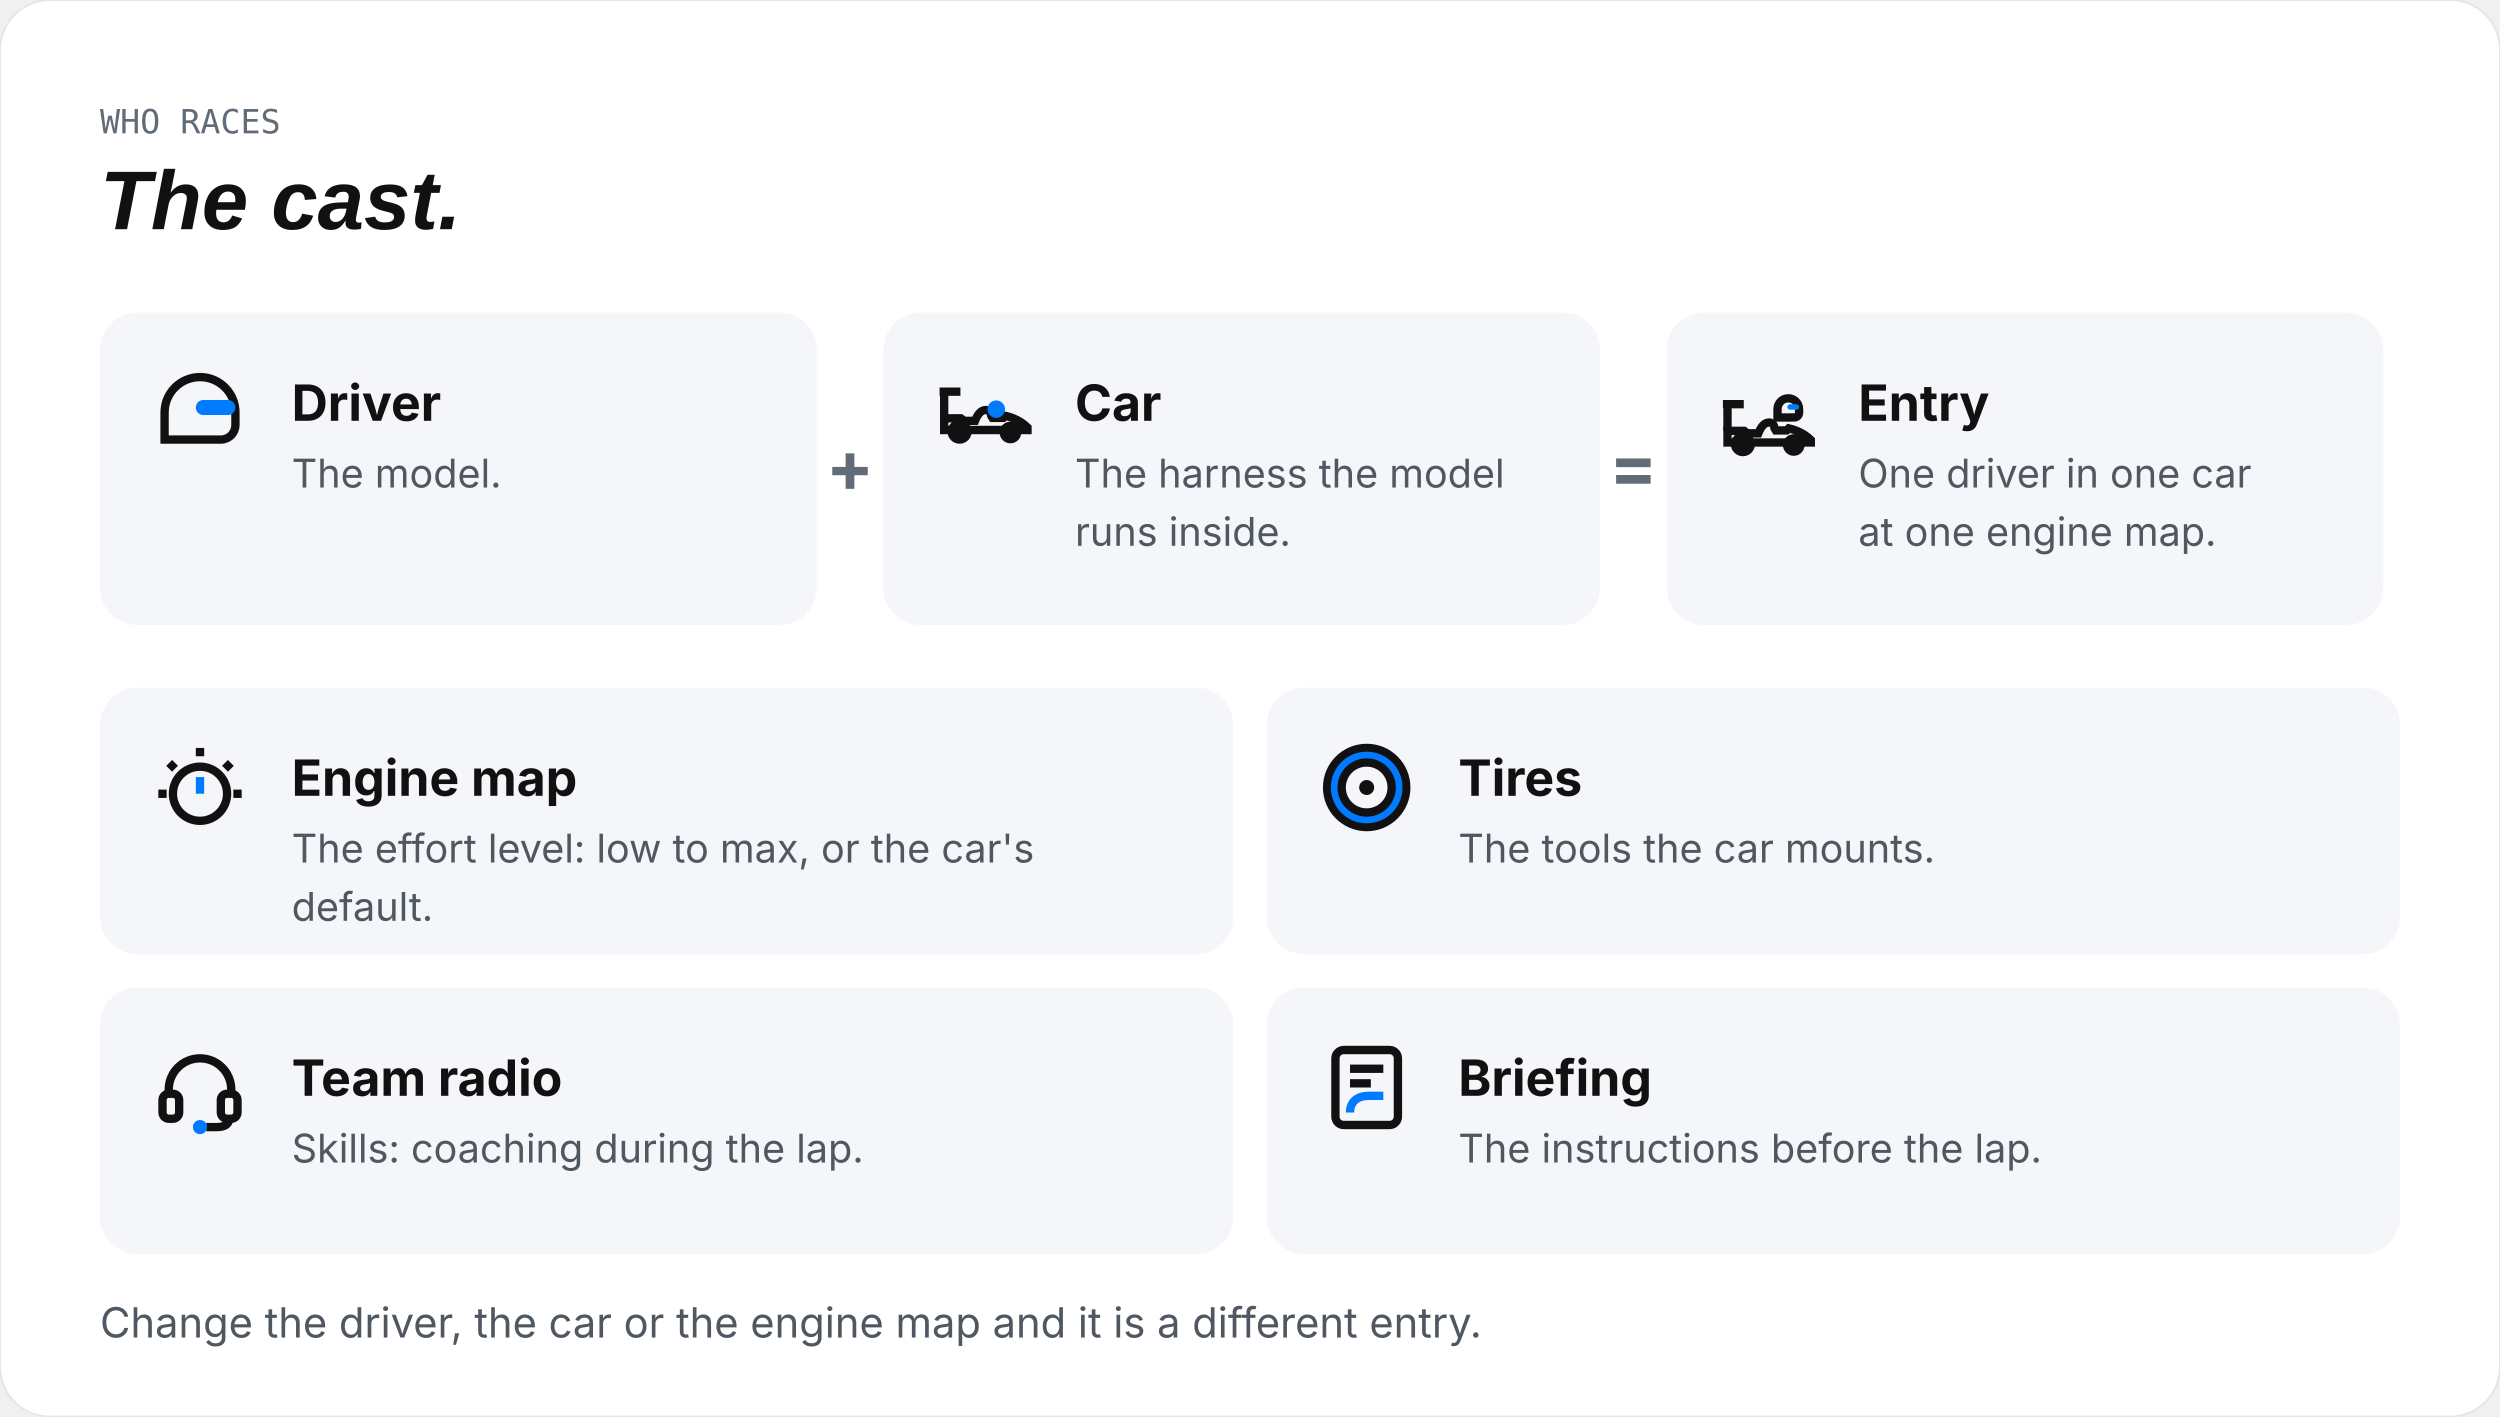
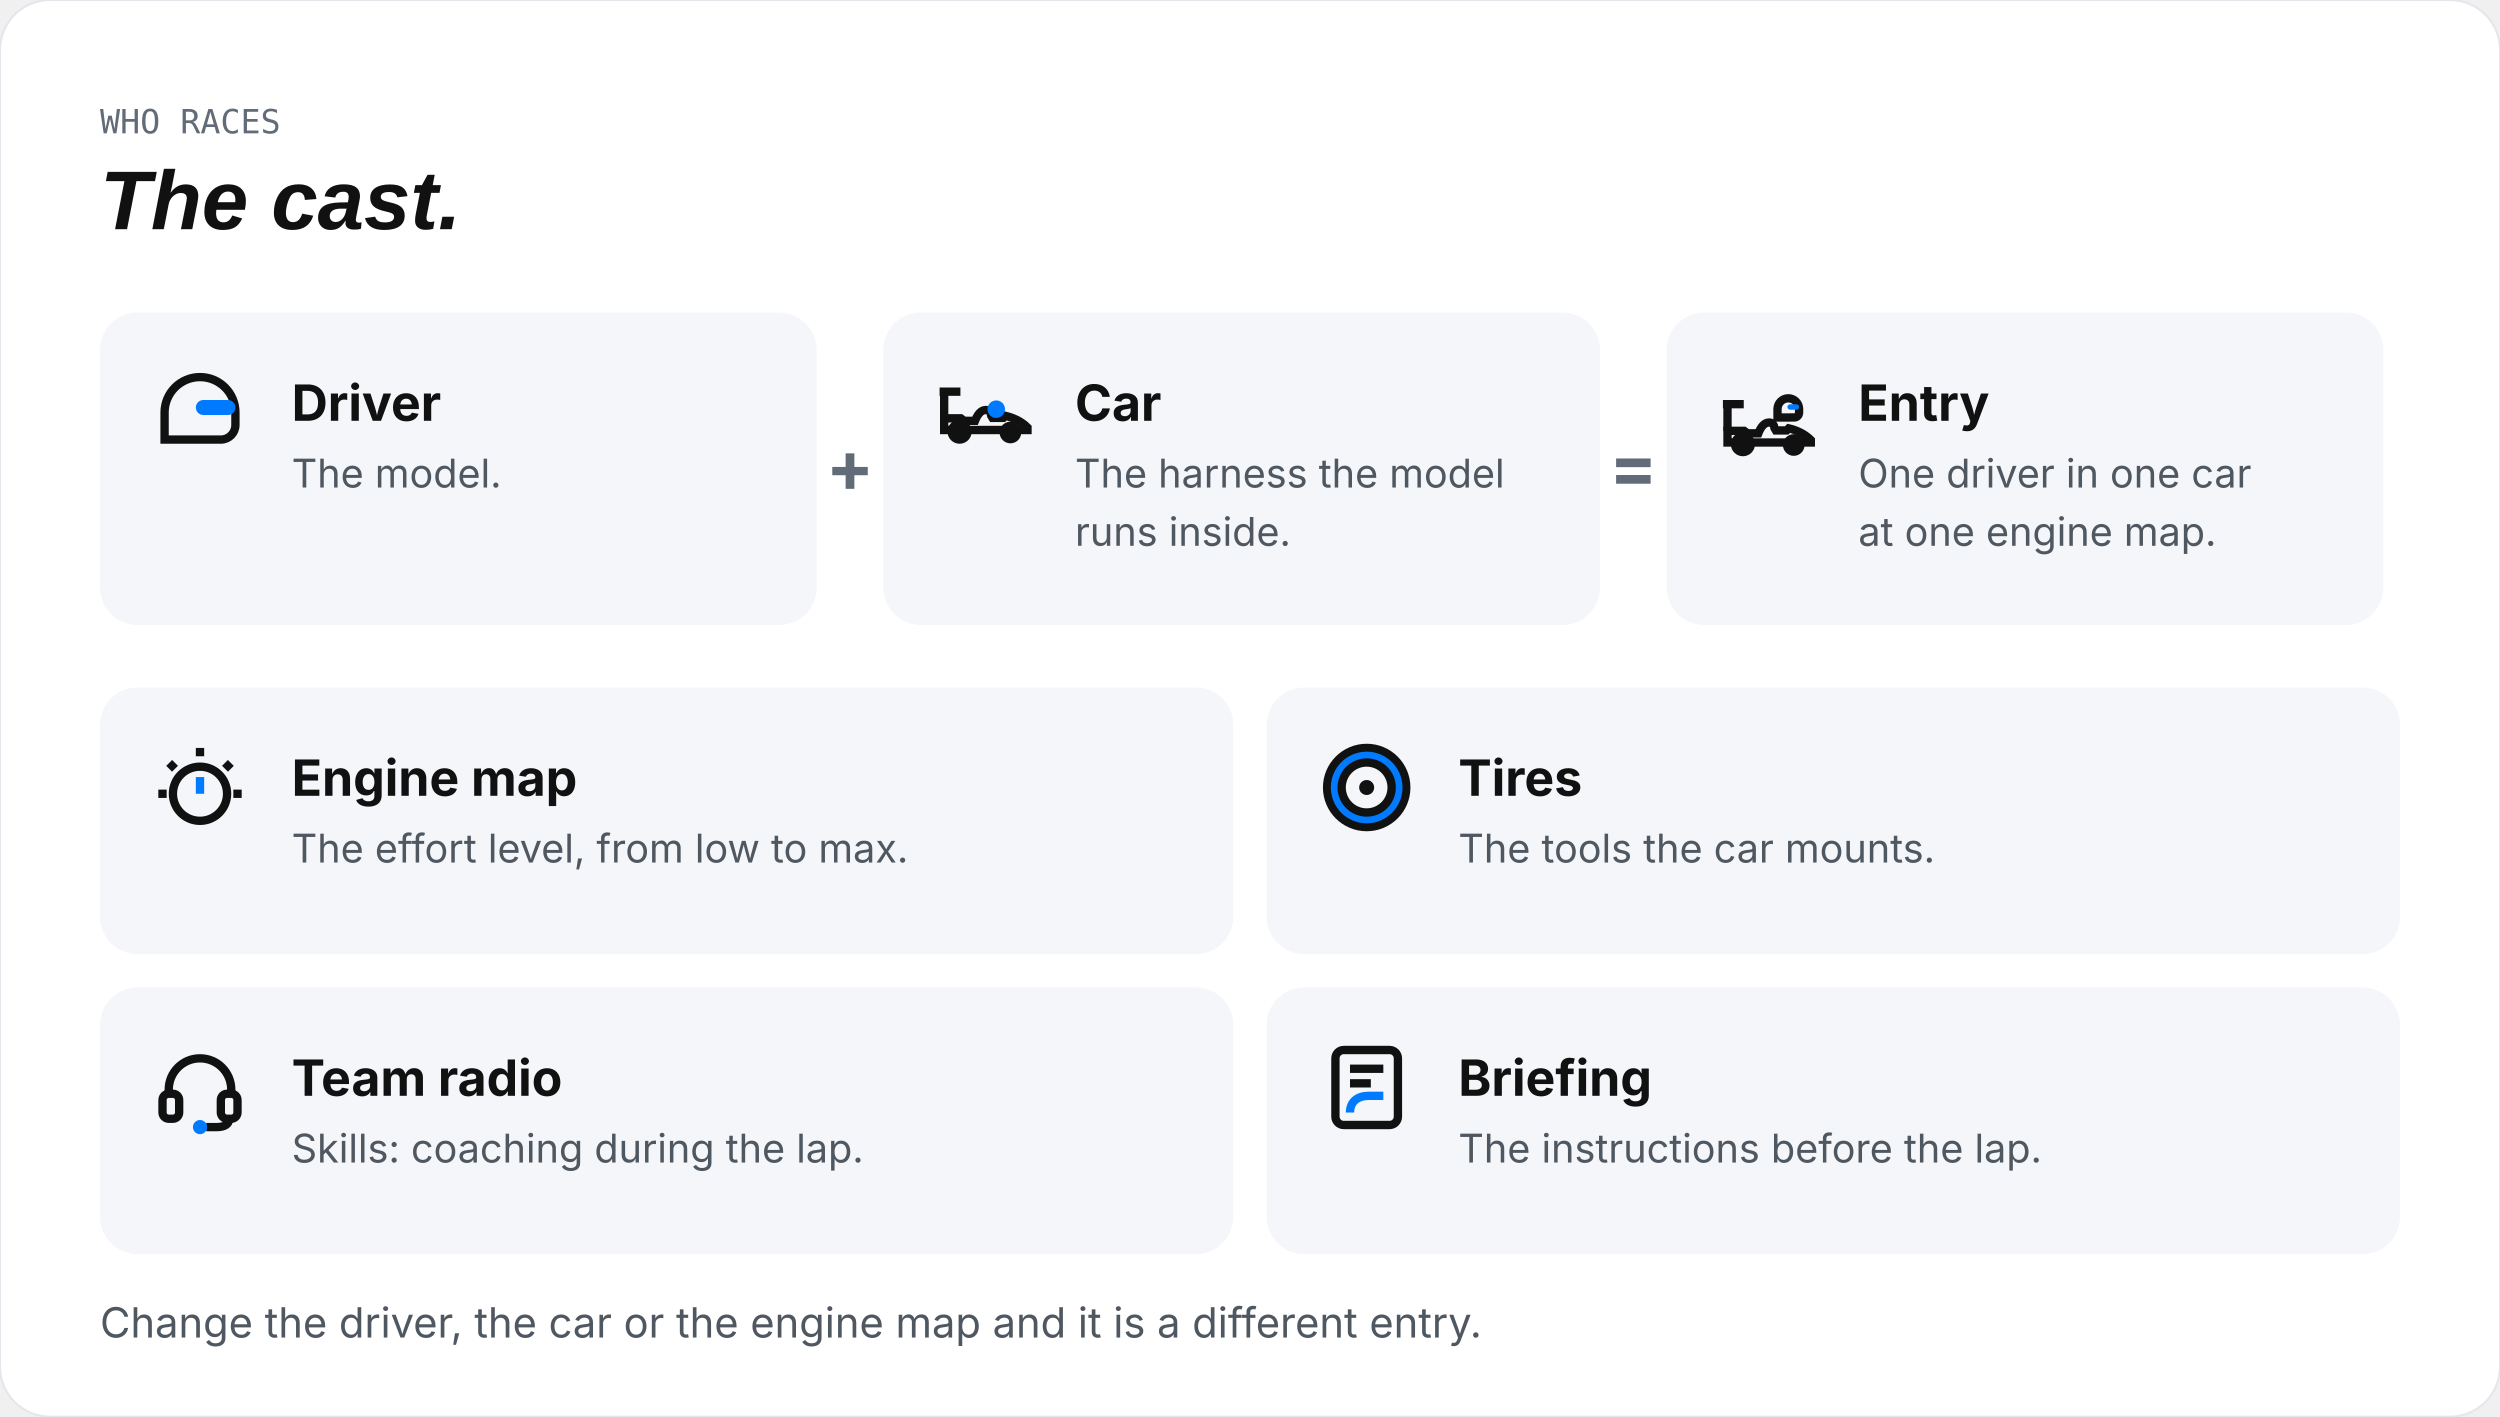
<svg xmlns="http://www.w3.org/2000/svg" width="1200" height="680" viewBox="0 0 1200 680" role="img" aria-label="The cast.">
  <rect width="1200" height="680" rx="24" fill="#FFFFFF" stroke="#E3E7EC" />
  <text x="48" y="64" font-family="'JetBrains Mono', ui-monospace, Menlo, monospace" font-size="16" font-weight="500" fill="#626C78" text-anchor="start">WHO RACES</text>
  <text x="48" y="110" font-family="Saira, 'Arial Narrow', Arial, sans-serif" font-size="40" font-weight="800" font-style="italic" fill="#111111" text-anchor="start">The cast.</text>
  <rect x="48" y="150" width="344" height="150" rx="18" fill="#F4F6F9" />
  <g transform="translate(72.0 174.0) scale(2)" fill="none" stroke="#111111" stroke-width="2" stroke-linecap="butt" stroke-linejoin="miter">
    <path d="M3.5 18.5V12a8.5 8.5 0 0 1 17 0v3a3.5 3.5 0 0 1-3.5 3.5z" />
    <rect x="11" y="9" width="9.5" height="3.6" rx="1.8" stroke="none" style="fill:#007BFF" />
  </g>
  <text x="140" y="202" font-family="Inter, -apple-system, 'Segoe UI', Helvetica, Arial, sans-serif" font-size="24" font-weight="700" fill="#111111" text-anchor="start">Driver</text>
  <text x="140" y="234" font-family="Inter, -apple-system, 'Segoe UI', Helvetica, Arial, sans-serif" font-size="19" font-weight="400" fill="#4F5761" text-anchor="start">The model.</text>
  <rect x="424" y="150" width="344" height="150" rx="18" fill="#F4F6F9" />
  <g transform="translate(448.0 174.0) scale(2)" fill="none" stroke="#111111" stroke-width="2" stroke-linecap="butt" stroke-linejoin="miter">
    <path d="M2.6 16.2 L2.6 13.4 L6.6 13.4 L7.4 14 L10 14 C10.6 12.5 11.4 11.4 12.6 11.4 C13.4 11.4 13.8 12 13.9 12.8 L14.2 13.3 L16.8 13.3 L17.3 12.8 C19 13.2 21 14 22.6 15.6 L22.6 16.2 Z" />
    <path d="M1.5 7 L6.5 7 M2.6 7 L2.6 13.4" />
    <circle cx="15.10" cy="11.20" r="2.10" stroke="none" style="fill:#007BFF" />
    <circle cx="6.30" cy="16.60" r="2.90" fill="#111111" stroke="none" />
    <circle cx="18.50" cy="16.80" r="2.60" fill="#111111" stroke="none" />
  </g>
  <text x="516" y="202" font-family="Inter, -apple-system, 'Segoe UI', Helvetica, Arial, sans-serif" font-size="24" font-weight="700" fill="#111111" text-anchor="start">Car</text>
  <text x="516" y="234" font-family="Inter, -apple-system, 'Segoe UI', Helvetica, Arial, sans-serif" font-size="19" font-weight="400" fill="#4F5761" text-anchor="start">The harness the model</text>
  <text x="516" y="262" font-family="Inter, -apple-system, 'Segoe UI', Helvetica, Arial, sans-serif" font-size="19" font-weight="400" fill="#4F5761" text-anchor="start">runs inside.</text>
  <rect x="800" y="150" width="344" height="150" rx="18" fill="#F4F6F9" />
  <g transform="translate(824.0 174.0) scale(2)" fill="none" stroke="#111111" stroke-width="2" stroke-linecap="butt" stroke-linejoin="miter">
    <path d="M14.6 13.2V11.18a2.59 2.59 0 0 1 5.18 0v.86a1.15 1.15 0 0 1-1.15 1.15z" />
    <rect x="16.98" y="10.03" width="2.81" height="1.3" rx=".65" stroke="none" style="fill:#007BFF" />
    <path d="M2.6 19.2 L2.6 16.4 L6.6 16.4 L7.4 17 L10 17 C10.6 15.5 11.4 14.4 12.6 14.4 C13.4 14.4 13.8 15 13.9 15.8 L14.2 16.3 L16.8 16.3 L17.3 15.8 C19 16.2 21 17 22.6 18.6 L22.6 19.2 Z" />
    <path d="M1.5 10 L6.5 10 M2.6 10 L2.6 16.4" />
    <circle cx="6.30" cy="19.60" r="2.90" fill="#111111" stroke="none" />
    <circle cx="18.50" cy="19.80" r="2.60" fill="#111111" stroke="none" />
  </g>
  <text x="892" y="202" font-family="Inter, -apple-system, 'Segoe UI', Helvetica, Arial, sans-serif" font-size="24" font-weight="700" fill="#111111" text-anchor="start">Entry</text>
  <text x="892" y="234" font-family="Inter, -apple-system, 'Segoe UI', Helvetica, Arial, sans-serif" font-size="19" font-weight="400" fill="#4F5761" text-anchor="start">One driver in one car</text>
  <text x="892" y="262" font-family="Inter, -apple-system, 'Segoe UI', Helvetica, Arial, sans-serif" font-size="19" font-weight="400" fill="#4F5761" text-anchor="start">at one engine map.</text>
  <text x="408" y="236" font-family="Inter, -apple-system, 'Segoe UI', Helvetica, Arial, sans-serif" font-size="34" font-weight="700" fill="#626C78" text-anchor="middle">+</text>
  <text x="784" y="236" font-family="Inter, -apple-system, 'Segoe UI', Helvetica, Arial, sans-serif" font-size="34" font-weight="700" fill="#626C78" text-anchor="middle">=</text>
  <rect x="48" y="330" width="544" height="128" rx="18" fill="#F4F6F9" />
  <g transform="translate(72.0 354.0) scale(2)" fill="none" stroke="#111111" stroke-width="2" stroke-linecap="butt" stroke-linejoin="miter">
    <circle cx="12" cy="13.5" r="6.5" />
    <path d="M12 2.5v2M4.6 6.1l1.4 1.4M19.4 6.1 18 7.5M2 13.5h2M20 13.5h2" />
    <path d="M12 13.5L12 9.5" style="stroke:#007BFF" />
  </g>
  <text x="140" y="382" font-family="Inter, -apple-system, 'Segoe UI', Helvetica, Arial, sans-serif" font-size="24" font-weight="700" fill="#111111" text-anchor="start">Engine map</text>
-   <text x="140" y="414" font-family="Inter, -apple-system, 'Segoe UI', Helvetica, Arial, sans-serif" font-size="19" font-weight="400" fill="#4F5761" text-anchor="start">The effort level: low to max, or the car's</text>
-   <text x="140" y="442" font-family="Inter, -apple-system, 'Segoe UI', Helvetica, Arial, sans-serif" font-size="19" font-weight="400" fill="#4F5761" text-anchor="start">default.</text>
+   <text x="140" y="414" font-family="Inter, -apple-system, 'Segoe UI', Helvetica, Arial, sans-serif" font-size="19" font-weight="400" fill="#4F5761" text-anchor="start">The effort level, from low to max.</text>
  <rect x="608" y="330" width="544" height="128" rx="18" fill="#F4F6F9" />
  <g transform="translate(632.0 354.0) scale(2)" fill="none" stroke="#111111" stroke-width="2" stroke-linecap="butt" stroke-linejoin="miter">
    <path d="M12 1.5a10.5 10.5 0 1 0 .01 0zM12 7a5 5 0 1 1-.01 0z" fill="#111111" fill-rule="evenodd" stroke="none" />
    <circle cx="12" cy="12" r="7.8" stroke-width="1.6" style="stroke:#007BFF" />
    <circle cx="12" cy="12" r="1.8" fill="#111111" stroke="none" />
  </g>
  <text x="700" y="382" font-family="Inter, -apple-system, 'Segoe UI', Helvetica, Arial, sans-serif" font-size="24" font-weight="700" fill="#111111" text-anchor="start">Tires</text>
  <text x="700" y="414" font-family="Inter, -apple-system, 'Segoe UI', Helvetica, Arial, sans-serif" font-size="19" font-weight="400" fill="#4F5761" text-anchor="start">The tools the car mounts.</text>
  <rect x="48" y="474" width="544" height="128" rx="18" fill="#F4F6F9" />
  <g transform="translate(72.0 498.0) scale(2)" fill="none" stroke="#111111" stroke-width="2" stroke-linecap="butt" stroke-linejoin="miter">
    <path d="M4.5 14v-1.5a7.5 7.5 0 0 1 15 0V14" />
    <rect x="3" y="13.5" width="4" height="6" rx="1.5" />
    <rect x="17" y="13.5" width="4" height="6" rx="1.5" />
    <path d="M19 19.5c0 1.4-1.2 2-3 2H13.5" />
    <circle cx="12" cy="21.5" r="1.7" stroke="none" style="fill:#007BFF" />
  </g>
  <text x="140" y="526" font-family="Inter, -apple-system, 'Segoe UI', Helvetica, Arial, sans-serif" font-size="24" font-weight="700" fill="#111111" text-anchor="start">Team radio</text>
  <text x="140" y="558" font-family="Inter, -apple-system, 'Segoe UI', Helvetica, Arial, sans-serif" font-size="19" font-weight="400" fill="#4F5761" text-anchor="start">Skills: coaching during the lap.</text>
  <rect x="608" y="474" width="544" height="128" rx="18" fill="#F4F6F9" />
  <g transform="translate(632.0 498.0) scale(2)" fill="none" stroke="#111111" stroke-width="2" stroke-linecap="butt" stroke-linejoin="miter">
    <rect x="4.5" y="3" width="15" height="18" rx="2" />
    <path d="M8 7.5h8M8 11h5" />
    <path d="M8 18c0-2.6 1.8-4 4.5-4H16" style="stroke:#007BFF" />
  </g>
  <text x="700" y="526" font-family="Inter, -apple-system, 'Segoe UI', Helvetica, Arial, sans-serif" font-size="24" font-weight="700" fill="#111111" text-anchor="start">Briefing</text>
  <text x="700" y="558" font-family="Inter, -apple-system, 'Segoe UI', Helvetica, Arial, sans-serif" font-size="19" font-weight="400" fill="#4F5761" text-anchor="start">The instructions before the lap.</text>
  <text x="48" y="642" font-family="Inter, -apple-system, 'Segoe UI', Helvetica, Arial, sans-serif" font-size="20" font-weight="400" fill="#4F5761" text-anchor="start">Change the driver, the car or the engine map and it is a different entry.</text>
</svg>
